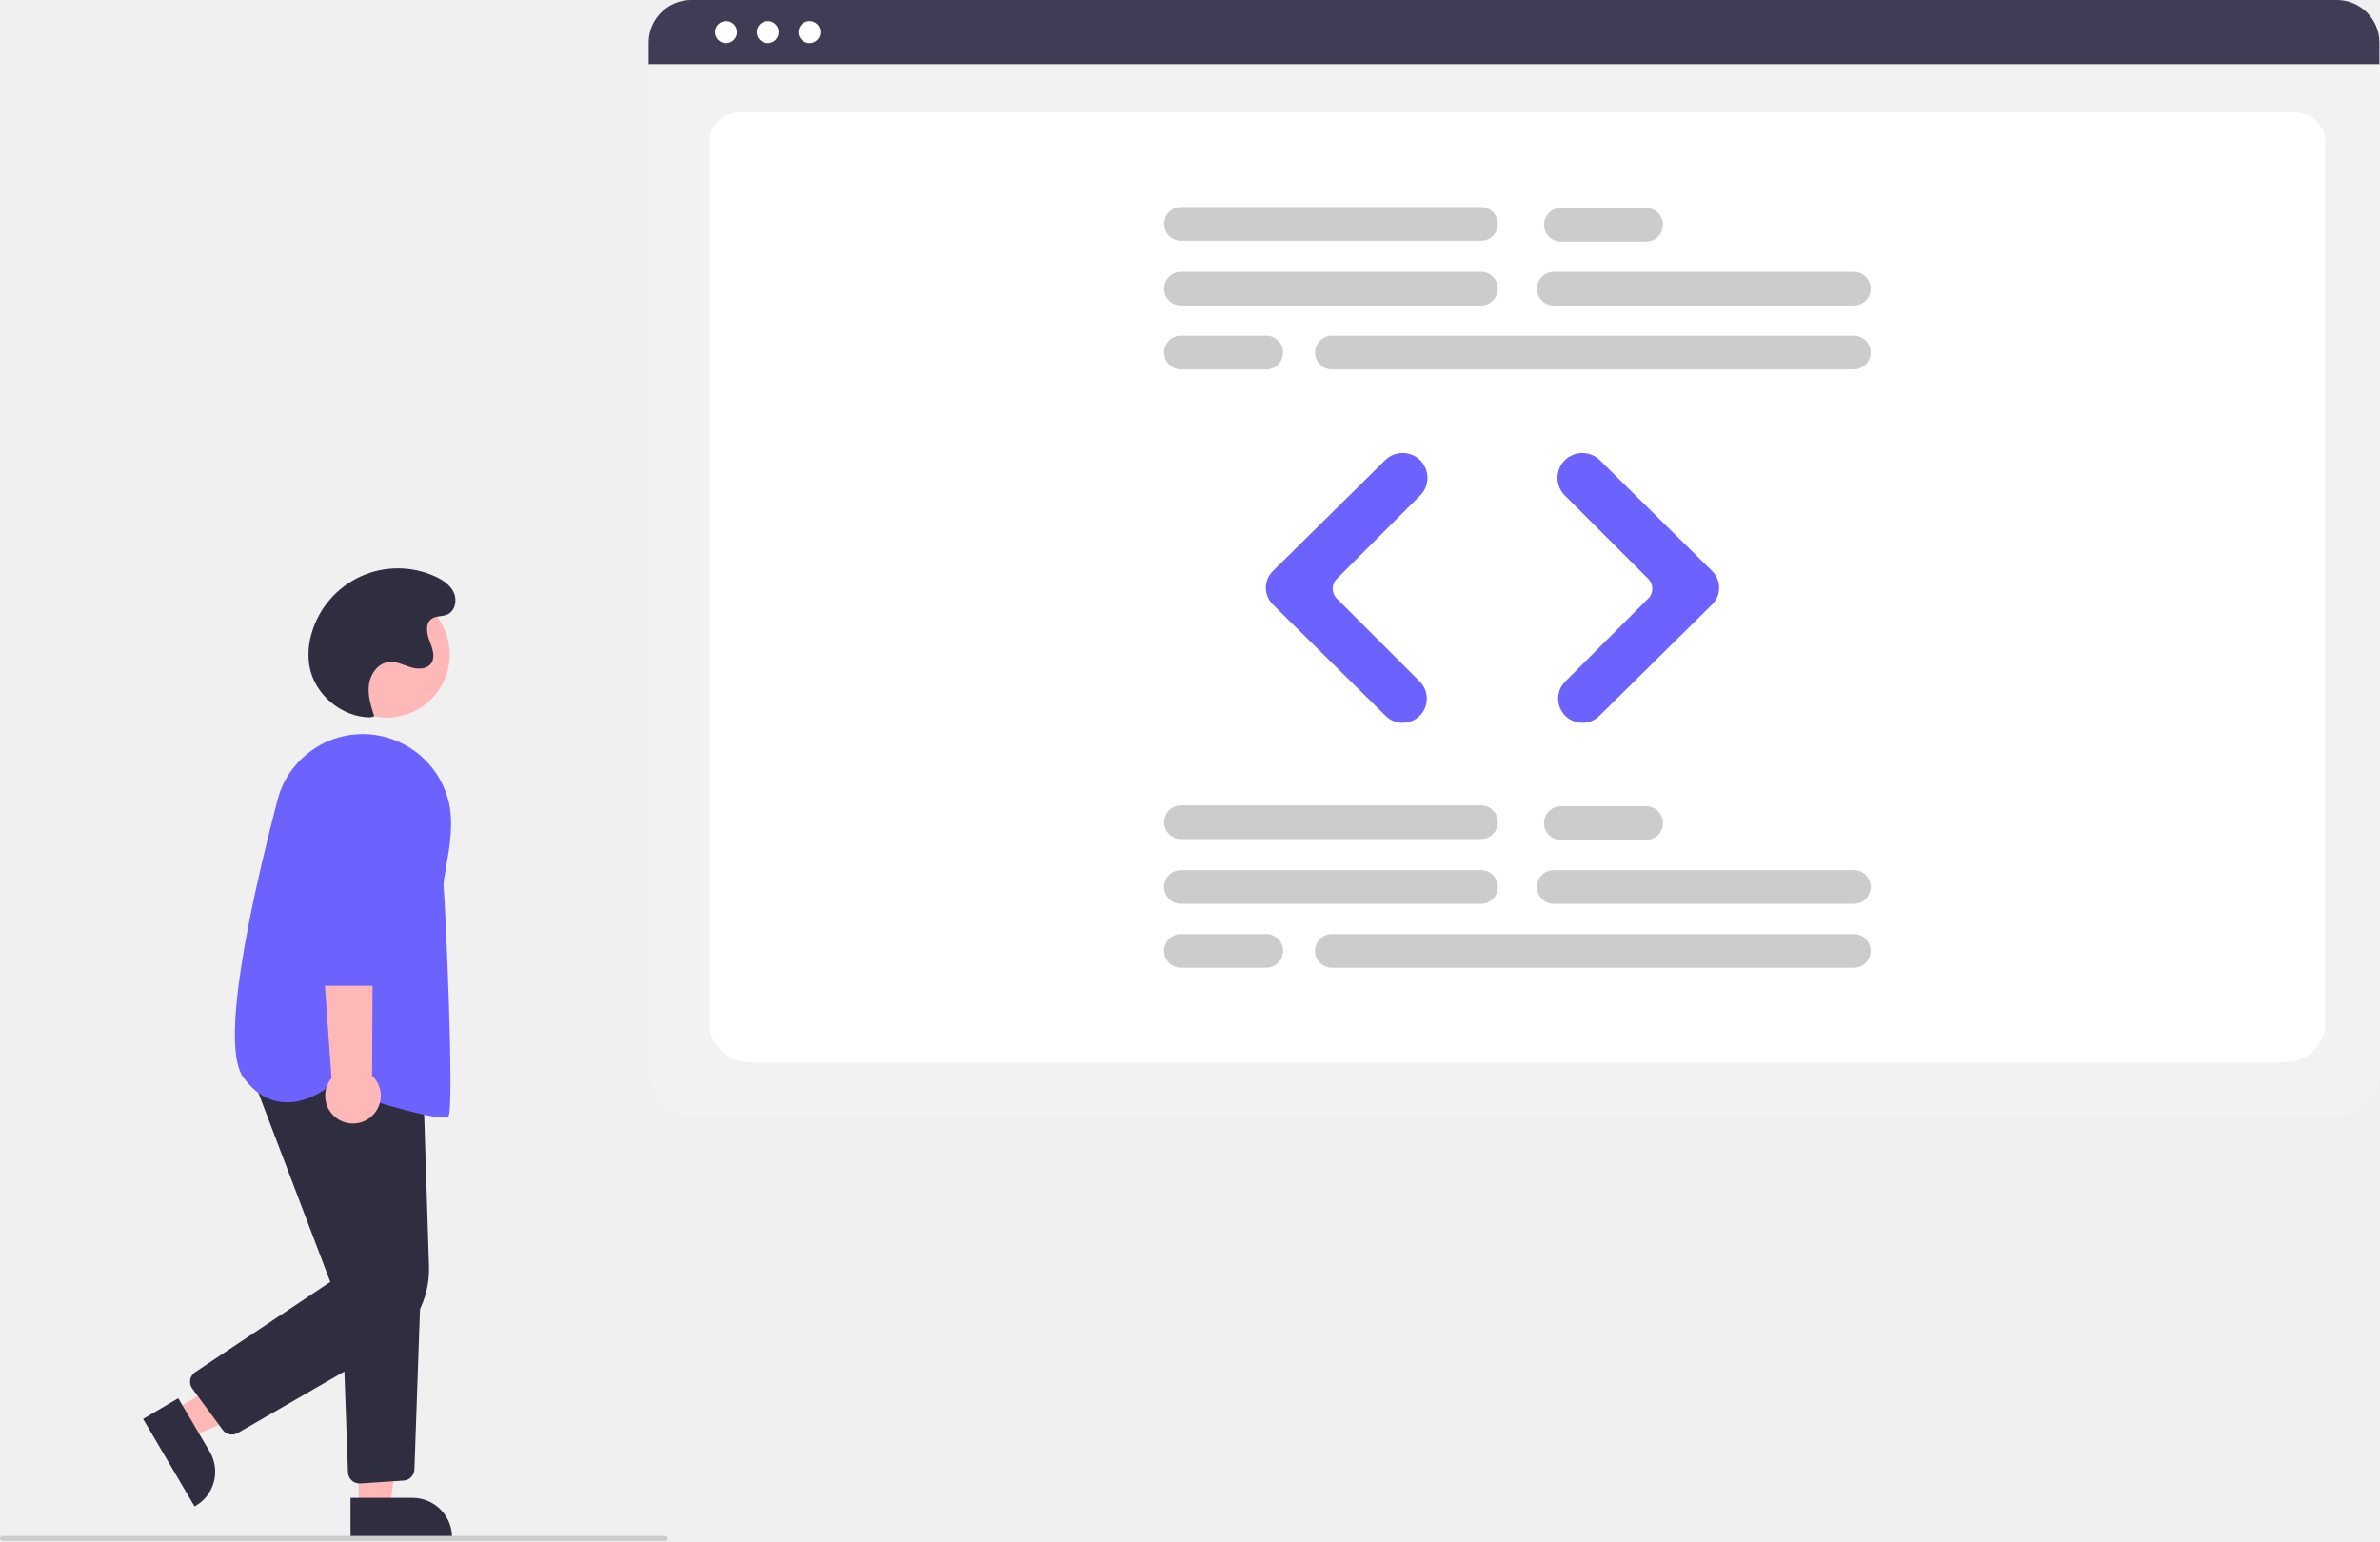
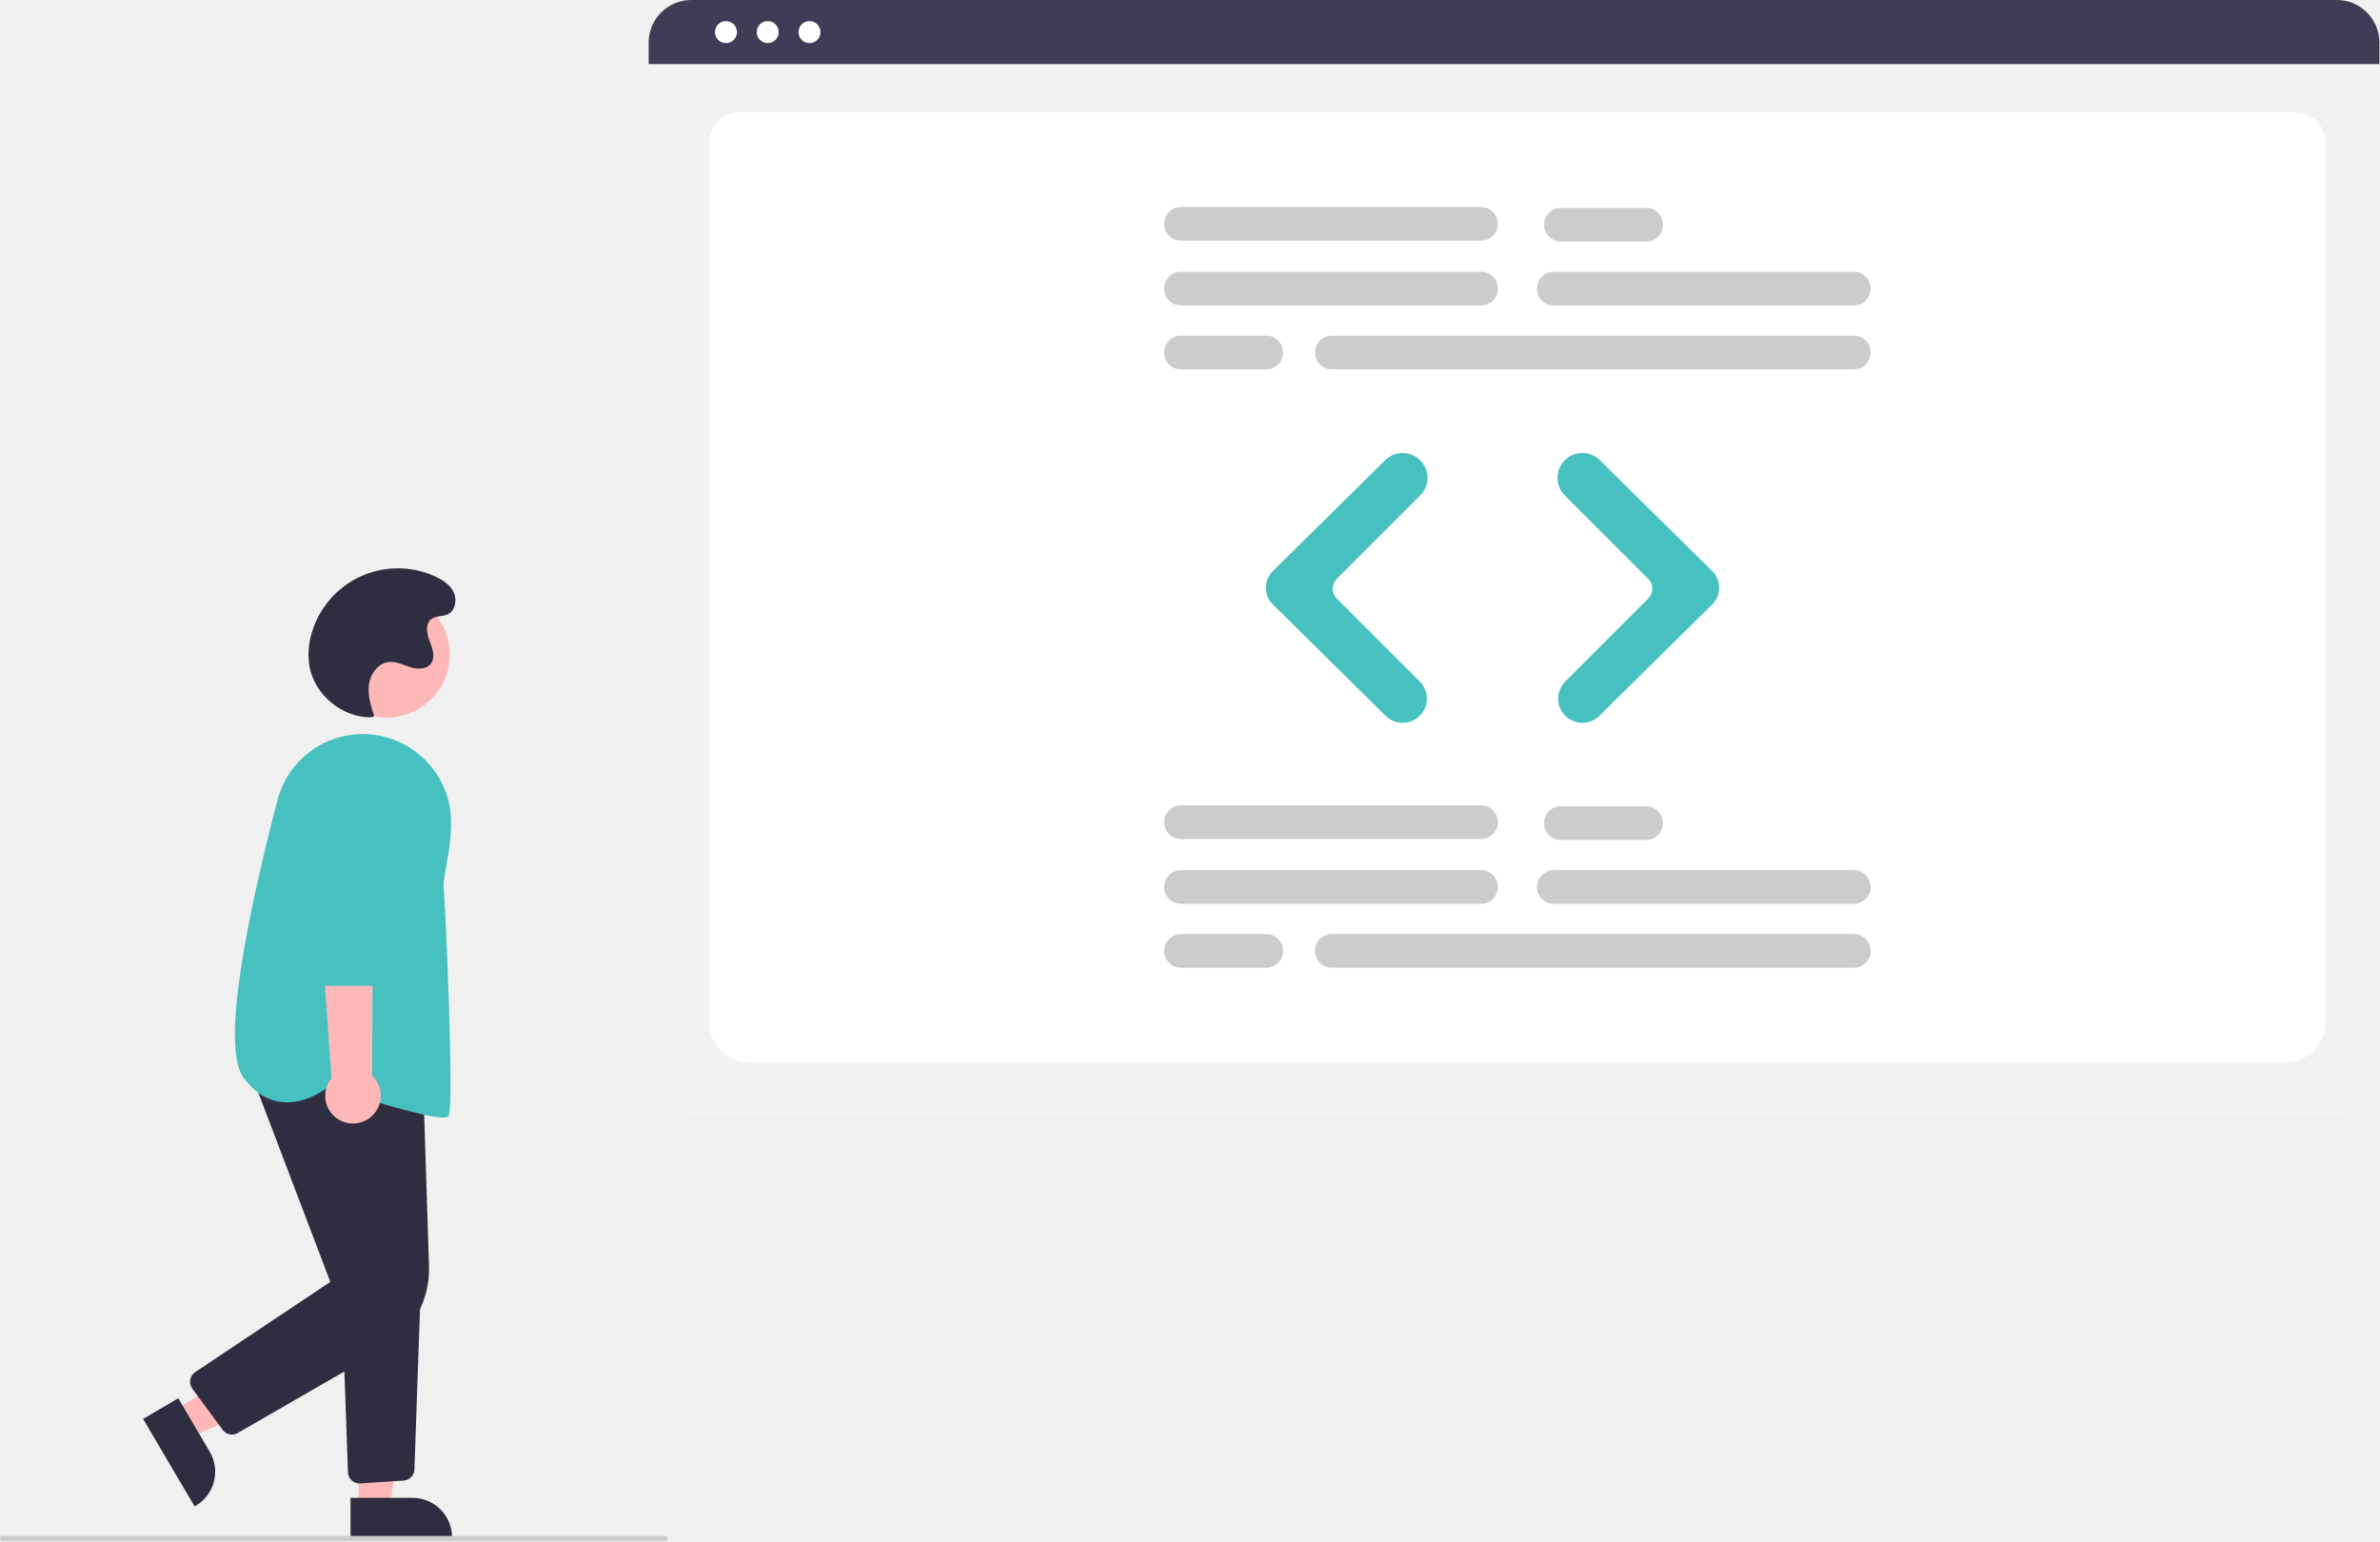
<svg xmlns="http://www.w3.org/2000/svg" data-name="Layer 1" width="926.622" height="600.085" viewBox="0 0 926.622 600.085">
  <circle cx="150.534" cy="254.872" r="24.561" fill="#ffb8b8" />
  <polygon points="67.543 549.197 73.762 559.763 117.474 540.803 108.295 525.21 67.543 549.197" fill="#ffb8b8" />
  <path d="M206.096,694.43,218.343,715.237l.001.001A15.386,15.386,0,0,1,212.888,736.302l-.431.254L192.405,702.489Z" transform="translate(-136.6892 -149.9575)" fill="#2f2e41" />
  <polygon points="139.6 587.26 151.86 587.259 157.692 539.971 139.598 539.972 139.6 587.26" fill="#ffb8b8" />
  <path d="M273.162,733.215l24.144-.001h.001a15.386,15.386,0,0,1,15.386,15.386v.5l-39.531.001Z" transform="translate(-136.6892 -149.9575)" fill="#2f2e41" />
  <path d="M227.001,708.567a4.493,4.493,0,0,1-3.624-1.833l-11.824-16.059a4.5,4.5,0,0,1,1.125-6.41l52.614-35.142-31.747-83.475L301.434,571.252l2.287,71.733A36.046,36.046,0,0,1,285.675,675.409l-56.427,32.554A4.486,4.486,0,0,1,227.001,708.567Z" transform="translate(-136.6892 -149.9575)" fill="#2f2e41" />
  <path d="M276.659,727.617a4.5,4.5,0,0,1-4.489-4.34l-2.488-69.882,30.808-1.623-2.453,70.384a4.487,4.487,0,0,1-4.2,4.333l-16.873,1.118C276.863,727.614,276.761,727.617,276.659,727.617Z" transform="translate(-136.6892 -149.9575)" fill="#2f2e41" />
-   <path d="M309.291,585.129c-7.838,0-35.217-8.816-44.721-11.959-1.422,1.138-9.233,6.979-18.351,5.911-5.626-.66-10.579-3.845-14.721-9.466-9.147-12.414,2.151-65.651,13.239-108.126a34.268,34.268,0,0,1,40.529-24.88h0a34.571,34.571,0,0,1,26.088,25.378c2.088,8.498.292,18.494-1.02,25.794-.616,3.432-1.104,6.143-.937,7.475.644,5.148,4.219,85.892,1.92,89.34C311.071,584.963,310.363,585.129,309.291,585.129Z" transform="translate(-136.6892 -149.9575)" fill="#6c63ff" />
+   <path d="M309.291,585.129c-7.838,0-35.217-8.816-44.721-11.959-1.422,1.138-9.233,6.979-18.351,5.911-5.626-.66-10.579-3.845-14.721-9.466-9.147-12.414,2.151-65.651,13.239-108.126a34.268,34.268,0,0,1,40.529-24.88h0a34.571,34.571,0,0,1,26.088,25.378c2.088,8.498.292,18.494-1.02,25.794-.616,3.432-1.104,6.143-.937,7.475.644,5.148,4.219,85.892,1.92,89.34C311.071,584.963,310.363,585.129,309.291,585.129Z" transform="translate(-136.6892 -149.9575)" fill="#47C1BF" />
  <path d="M280.616,585.272a10.743,10.743,0,0,0,.942-16.446l.485-97.844-23.045,3.837,6.769,94.97A10.801,10.801,0,0,0,280.616,585.272Z" transform="translate(-136.6892 -149.9575)" fill="#ffb8b8" />
-   <path d="M285.946,533.818H261.124a4.514,4.514,0,0,1-4.5-4.459l-.609-67.292a17.603,17.603,0,1,1,35.204.043L290.446,529.37A4.515,4.515,0,0,1,285.946,533.818Z" transform="translate(-136.6892 -149.9575)" fill="#6c63ff" />
+   <path d="M285.946,533.818H261.124a4.514,4.514,0,0,1-4.5-4.459l-.609-67.292a17.603,17.603,0,1,1,35.204.043L290.446,529.37A4.515,4.515,0,0,1,285.946,533.818Z" transform="translate(-136.6892 -149.9575)" fill="#47C1BF" />
  <path d="M280.969,429.289c-11.245.021-21.854-8.868-23.803-19.943a28.671,28.671,0,0,1,.919-13.014A34.954,34.954,0,0,1,306.021,374.379c3.008,1.361,5.971,3.316,7.349,6.317s.515,7.195-2.498,8.546c-1.969.882-4.44.449-6.187,1.716-2.509,1.819-1.863,5.691-.743,8.581s2.388,6.387.509,8.852c-1.75,2.297-5.249,2.226-8.004,1.361s-5.476-2.313-8.349-2.018c-4.19.43-7.202,4.598-7.759,8.773s.755,8.349,2.05,12.357Z" transform="translate(-136.6892 -149.9575)" fill="#2f2e41" />
  <path d="M395.689,750.042h-258a1,1,0,1,1,0-2h258a1,1,0,0,1,0,2Z" transform="translate(-136.6892 -149.9575)" fill="#ccc" />
  <path d="M1046.811,584.505H405.972a16.519,16.519,0,0,1-16.5-16.5V172.852a12.102,12.102,0,0,1,12.088-12.088h649.453a12.311,12.311,0,0,1,12.297,12.297V568.005A16.519,16.519,0,0,1,1046.811,584.505Z" transform="translate(-136.6892 -149.9575)" fill="#f2f2f2" />
  <path d="M1026.091,563.673H428.846c-8.755,0-15.878-6.67-15.878-14.868v-344.105c0-6.08,5.278-11.027,11.766-11.027H1030.008c6.595,0,11.961,5.028,11.961,11.208V548.805C1041.969,557.003,1034.846,563.673,1026.091,563.673Z" transform="translate(-136.6892 -149.9575)" fill="#fff" />
  <path d="M1063.081,174.908H389.241v-8.4a16.574,16.574,0,0,1,16.56-16.55H1046.521a16.574,16.574,0,0,1,16.56,16.55Z" transform="translate(-136.6892 -149.9575)" fill="#3f3d56" />
  <circle cx="282.647" cy="12.5" r="4.283" fill="#fff" />
  <circle cx="298.906" cy="12.5" r="4.283" fill="#fff" />
  <circle cx="315.165" cy="12.5" r="4.283" fill="#fff" />
  <path d="M713.3,268.912H596.492a6.566,6.566,0,0,1,0-13.132H713.3a6.566,6.566,0,1,1,0,13.132Z" transform="translate(-136.6892 -149.9575)" fill="#ccc" />
  <path d="M858.446,268.912H741.638a6.566,6.566,0,0,1,0-13.132H858.446a6.566,6.566,0,1,1,0,13.132Z" transform="translate(-136.6892 -149.9575)" fill="#ccc" />
  <path d="M858.446,293.794H655.241a6.566,6.566,0,1,1,0-13.132H858.446a6.566,6.566,0,1,1,0,13.132Z" transform="translate(-136.6892 -149.9575)" fill="#ccc" />
  <path d="M713.3,243.684H596.492a6.566,6.566,0,0,1,0-13.132H713.3a6.566,6.566,0,1,1,0,13.132Z" transform="translate(-136.6892 -149.9575)" fill="#ccc" />
  <path d="M777.579,244.03H744.402a6.566,6.566,0,0,1,0-13.132H777.579a6.566,6.566,0,1,1,0,13.132Z" transform="translate(-136.6892 -149.9575)" fill="#ccc" />
  <path d="M629.668,293.794H596.492a6.566,6.566,0,0,1,0-13.132h33.176a6.566,6.566,0,1,1,0,13.132Z" transform="translate(-136.6892 -149.9575)" fill="#ccc" />
  <path d="M713.3,501.912H596.492a6.566,6.566,0,0,1,0-13.132H713.3a6.566,6.566,0,1,1,0,13.132Z" transform="translate(-136.6892 -149.9575)" fill="#ccc" />
  <path d="M858.446,501.912H741.638a6.566,6.566,0,0,1,0-13.132H858.446a6.566,6.566,0,1,1,0,13.132Z" transform="translate(-136.6892 -149.9575)" fill="#ccc" />
  <path d="M858.446,526.794H655.241a6.566,6.566,0,1,1,0-13.132H858.446a6.566,6.566,0,1,1,0,13.132Z" transform="translate(-136.6892 -149.9575)" fill="#ccc" />
  <path d="M713.3,476.684H596.492a6.566,6.566,0,0,1,0-13.132H713.3a6.566,6.566,0,1,1,0,13.132Z" transform="translate(-136.6892 -149.9575)" fill="#ccc" />
  <path d="M777.579,477.03H744.402a6.566,6.566,0,0,1,0-13.132H777.579a6.566,6.566,0,0,1,0,13.132Z" transform="translate(-136.6892 -149.9575)" fill="#ccc" />
  <path d="M629.668,526.794H596.492a6.566,6.566,0,0,1,0-13.132h33.176a6.566,6.566,0,1,1,0,13.132Z" transform="translate(-136.6892 -149.9575)" fill="#ccc" />
-   <path d="M682.793,431.419a9.397,9.397,0,0,1-6.624-2.71l-43.909-43.359a9.152,9.152,0,0,1,0-13.023l43.731-43.184a9.702,9.702,0,0,1,13.644.043h0a9.689,9.689,0,0,1,0,13.687l-32.496,32.497a5.413,5.413,0,0,0,0,7.647l32.32,32.32a9.418,9.418,0,0,1-6.666,16.084Z" transform="translate(-136.6892 -149.9575)" fill="#6c63ff" />
-   <path d="M752.759,431.419a9.418,9.418,0,0,1-6.666-16.084L778.412,383.015a5.413,5.413,0,0,0,0-7.647L745.916,342.872a9.678,9.678,0,0,1,0-13.687h0a9.702,9.702,0,0,1,13.644-.043l43.731,43.184a9.152,9.152,0,0,1,0,13.023l-43.909,43.359A9.399,9.399,0,0,1,752.759,431.419Z" transform="translate(-136.6892 -149.9575)" fill="#6c63ff" />
+   <path d="M682.793,431.419a9.397,9.397,0,0,1-6.624-2.71l-43.909-43.359a9.152,9.152,0,0,1,0-13.023l43.731-43.184a9.702,9.702,0,0,1,13.644.043h0a9.689,9.689,0,0,1,0,13.687l-32.496,32.497a5.413,5.413,0,0,0,0,7.647l32.32,32.32a9.418,9.418,0,0,1-6.666,16.084Z" transform="translate(-136.6892 -149.9575)" fill="#47C1BF" />
+   <path d="M752.759,431.419a9.418,9.418,0,0,1-6.666-16.084L778.412,383.015a5.413,5.413,0,0,0,0-7.647L745.916,342.872a9.678,9.678,0,0,1,0-13.687h0a9.702,9.702,0,0,1,13.644-.043l43.731,43.184a9.152,9.152,0,0,1,0,13.023l-43.909,43.359A9.399,9.399,0,0,1,752.759,431.419Z" transform="translate(-136.6892 -149.9575)" fill="#47C1BF" />
</svg>
